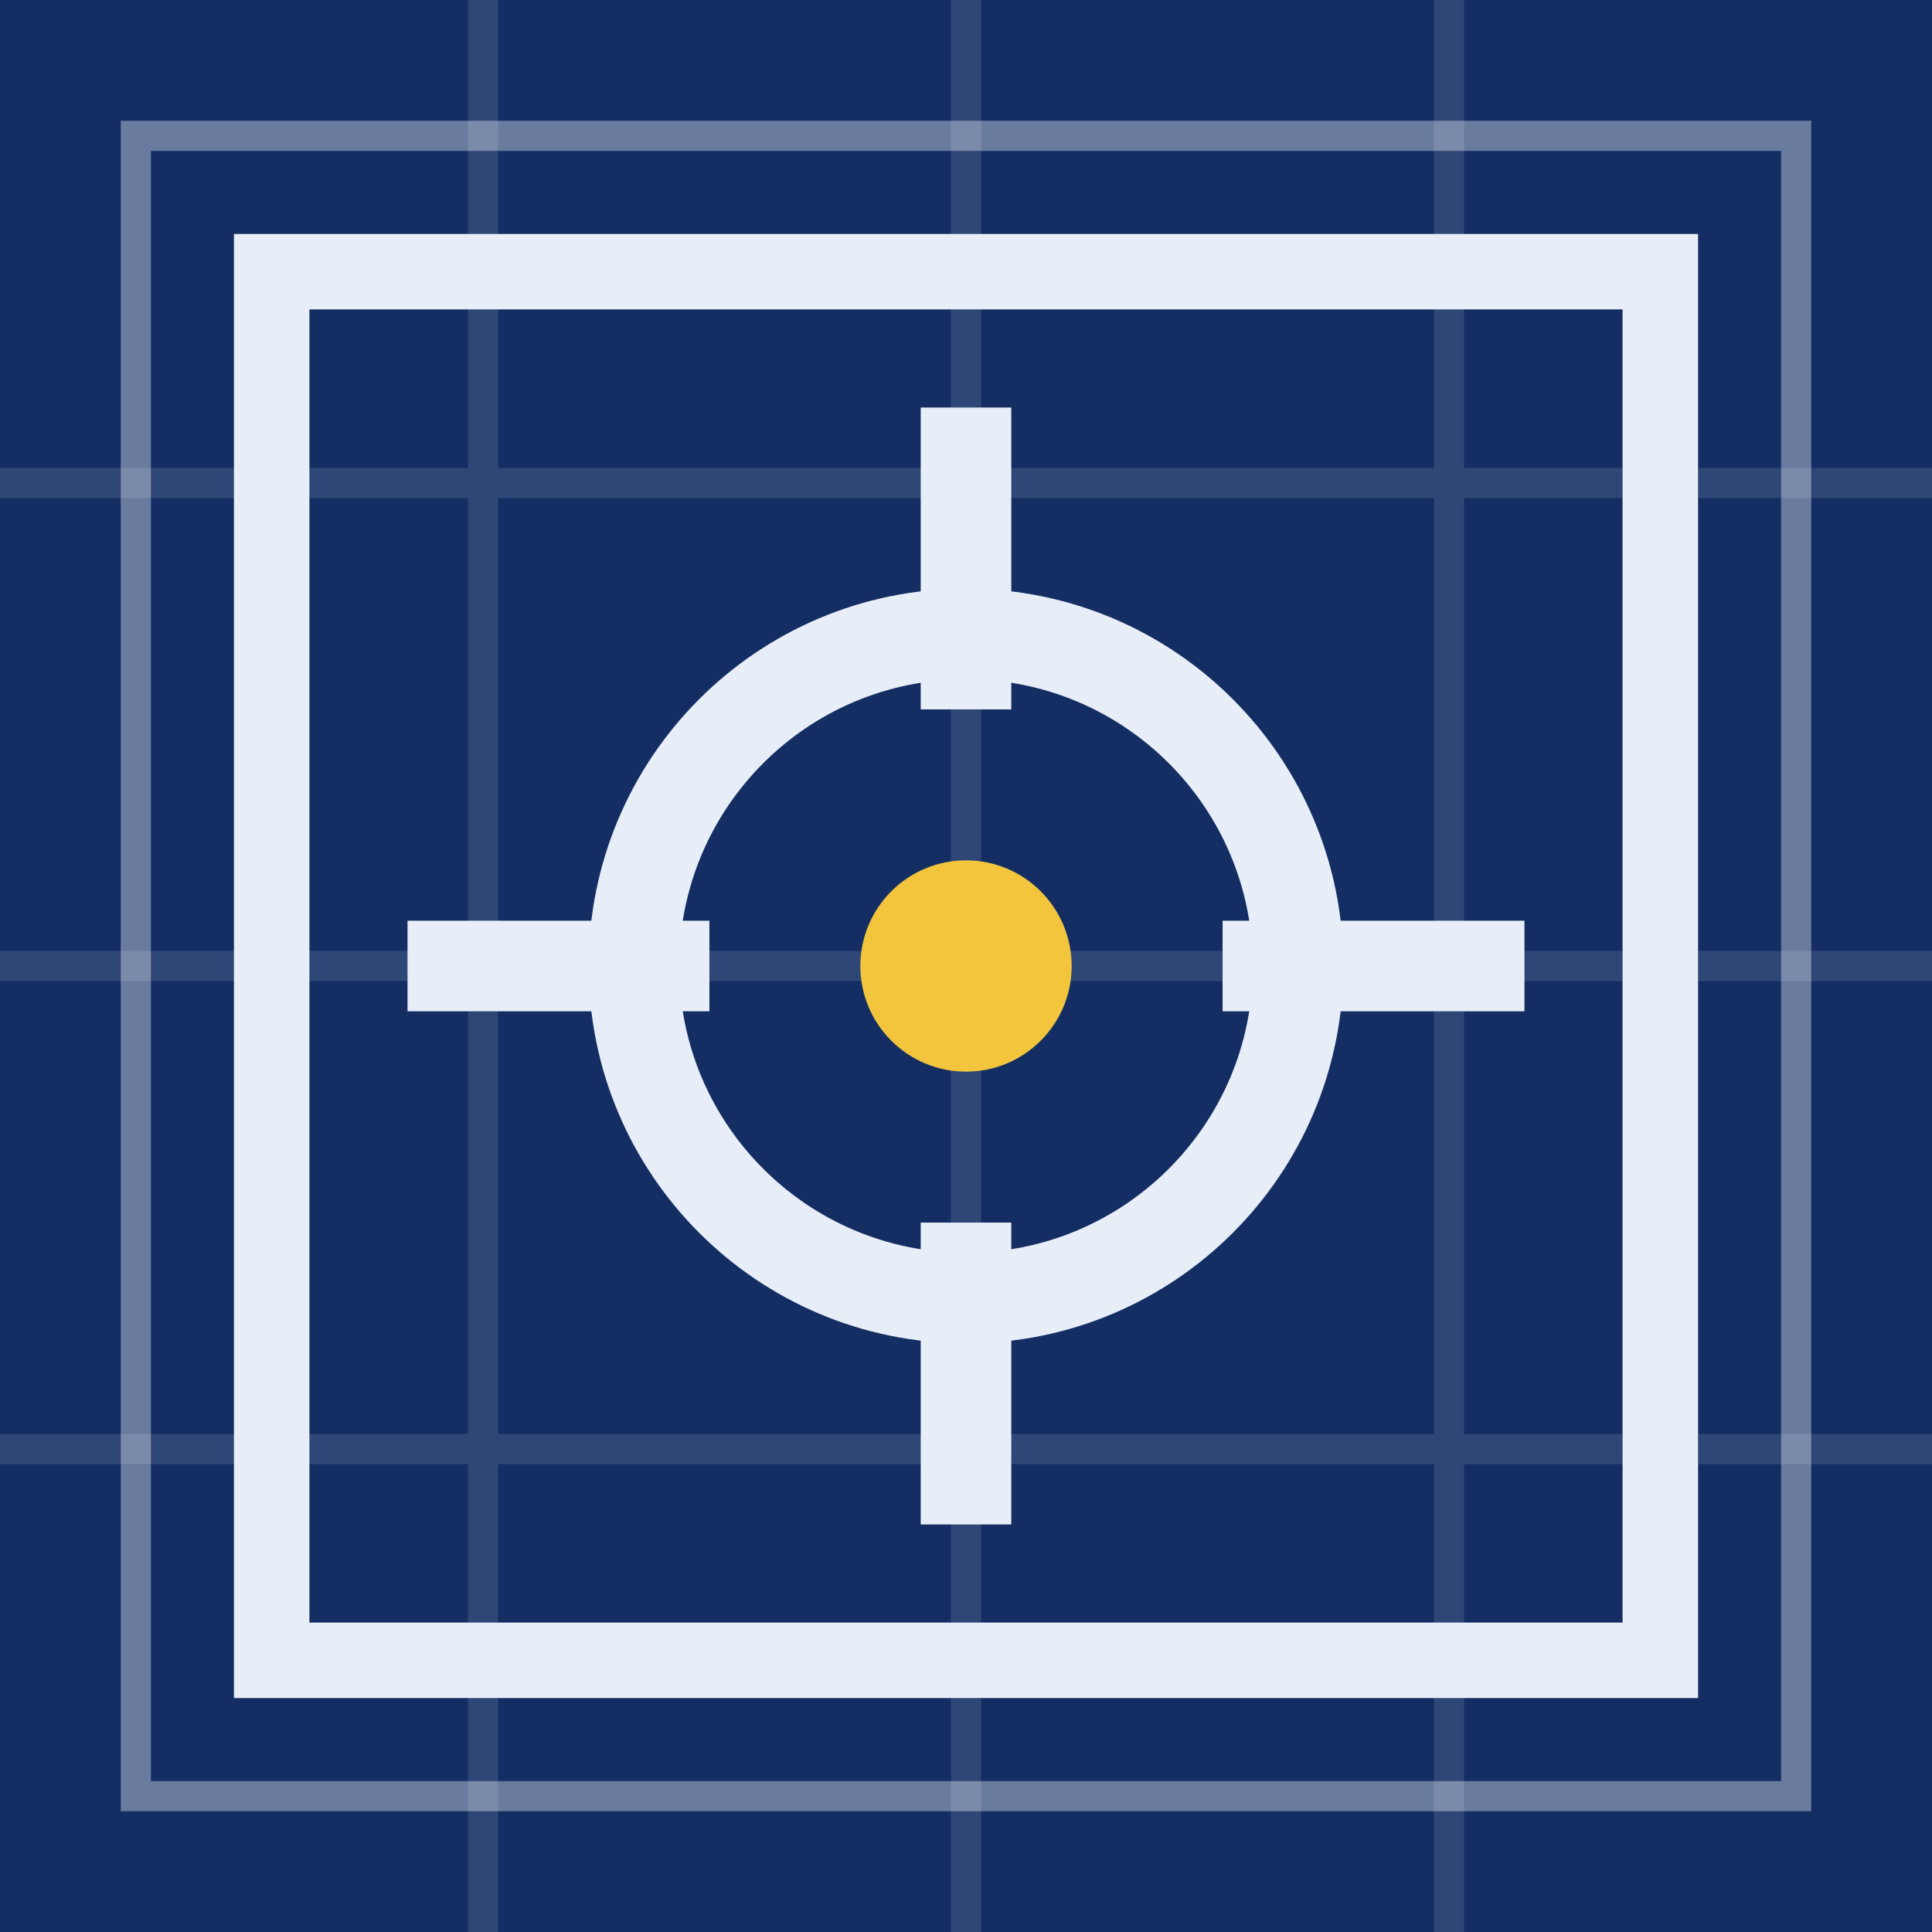
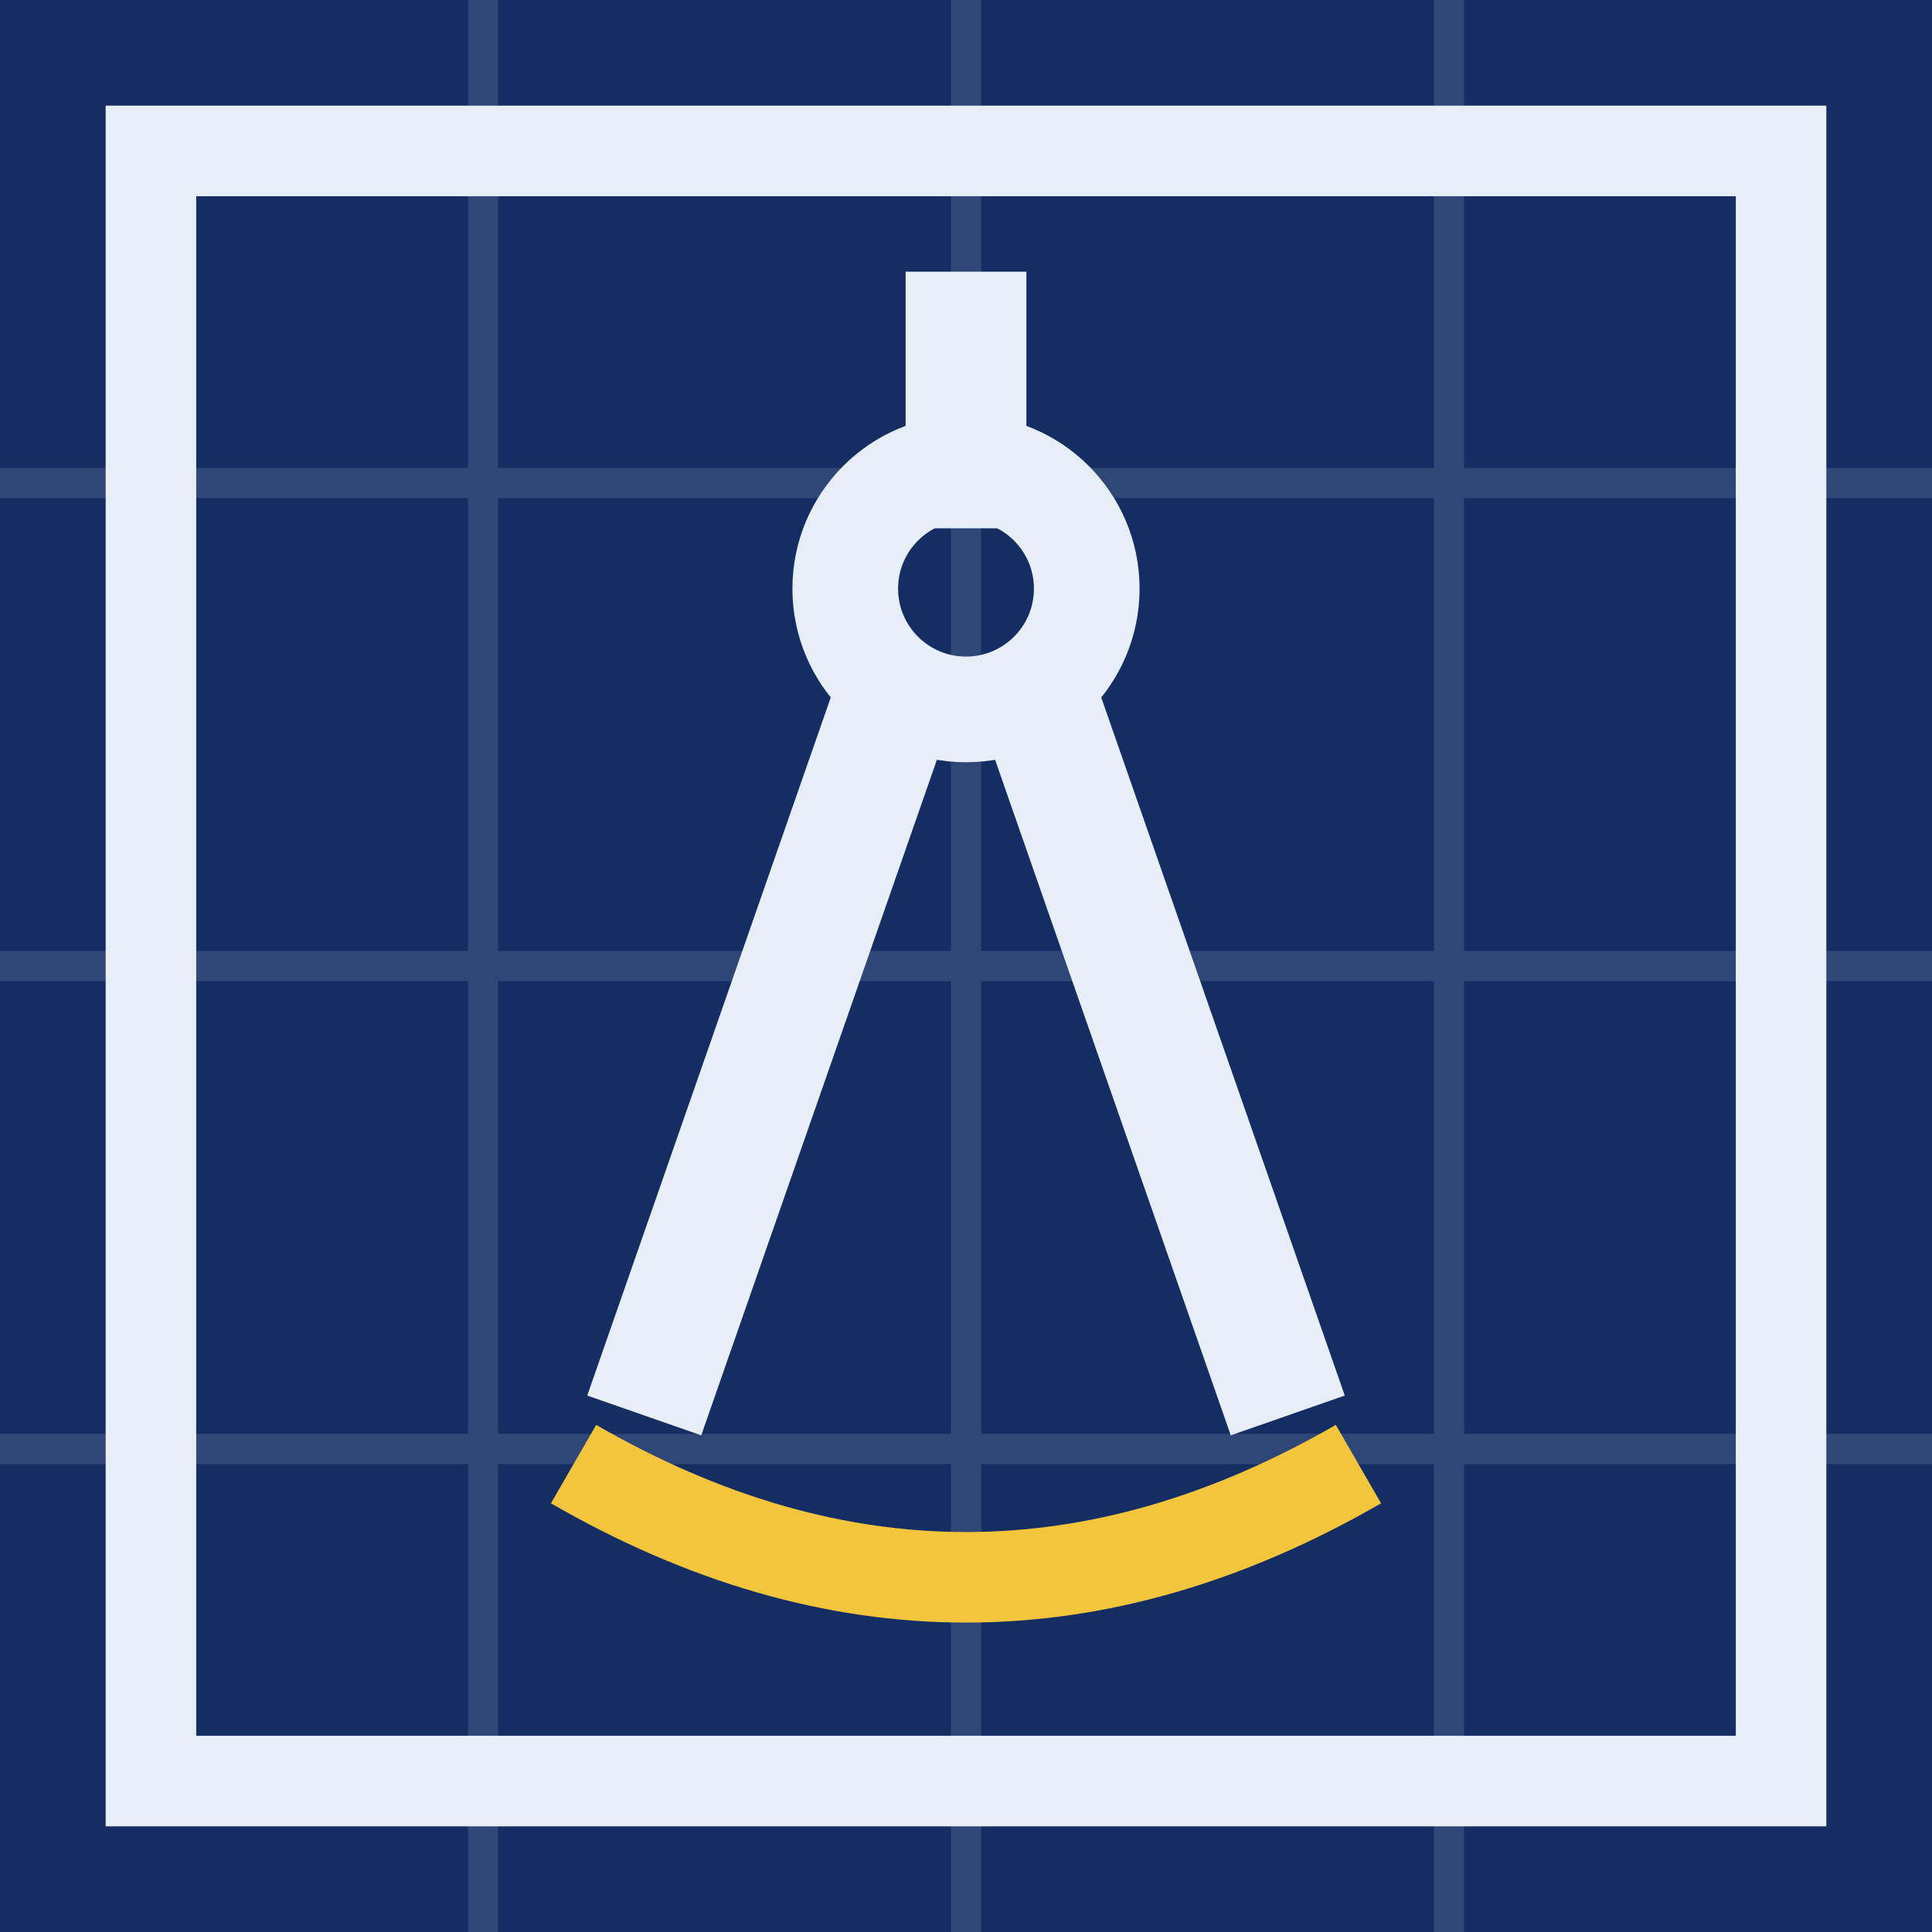
<svg xmlns="http://www.w3.org/2000/svg" viewBox="0 0 128 128">
  <rect width="128" height="128" fill="#142e63" />
  <g stroke="#e8eef7" stroke-opacity=".13" stroke-width="2">
    <path d="M32 0v128M64 0v128M96 0v128M0 32h128M0 64h128M0 96h128" />
  </g>
-   <rect x="18" y="18" width="92" height="92" fill="none" stroke="#e8eef7" stroke-width="5" />
-   <rect x="9" y="9" width="110" height="110" fill="none" stroke="#e8eef7" stroke-opacity=".4" stroke-width="2" />
-   <circle cx="64" cy="64" r="22" fill="none" stroke="#e8eef7" stroke-width="6" />
-   <path d="M64 30v14M64 84v14M30 64h14M84 64h14" stroke="#e8eef7" stroke-width="6" stroke-linecap="square" />
-   <circle cx="64" cy="64" r="7" fill="#f2c53d" />
+   <rect x="10" y="10" width="108" height="108" fill="none" stroke="#e8eef7" stroke-width="6" />
+   <g stroke="#e8eef7" fill="none" stroke-linecap="square">
+     <path d="M64 22v9" stroke-width="8" />
+     <circle cx="64" cy="39" r="8" stroke-width="7" />
+     <path d="M59 47 44 90M69 47l15 43" stroke-width="8" />
+   </g>
+   <path d="M38 97q26 15 52 0" fill="none" stroke="#f2c53d" stroke-width="6" />
</svg>
